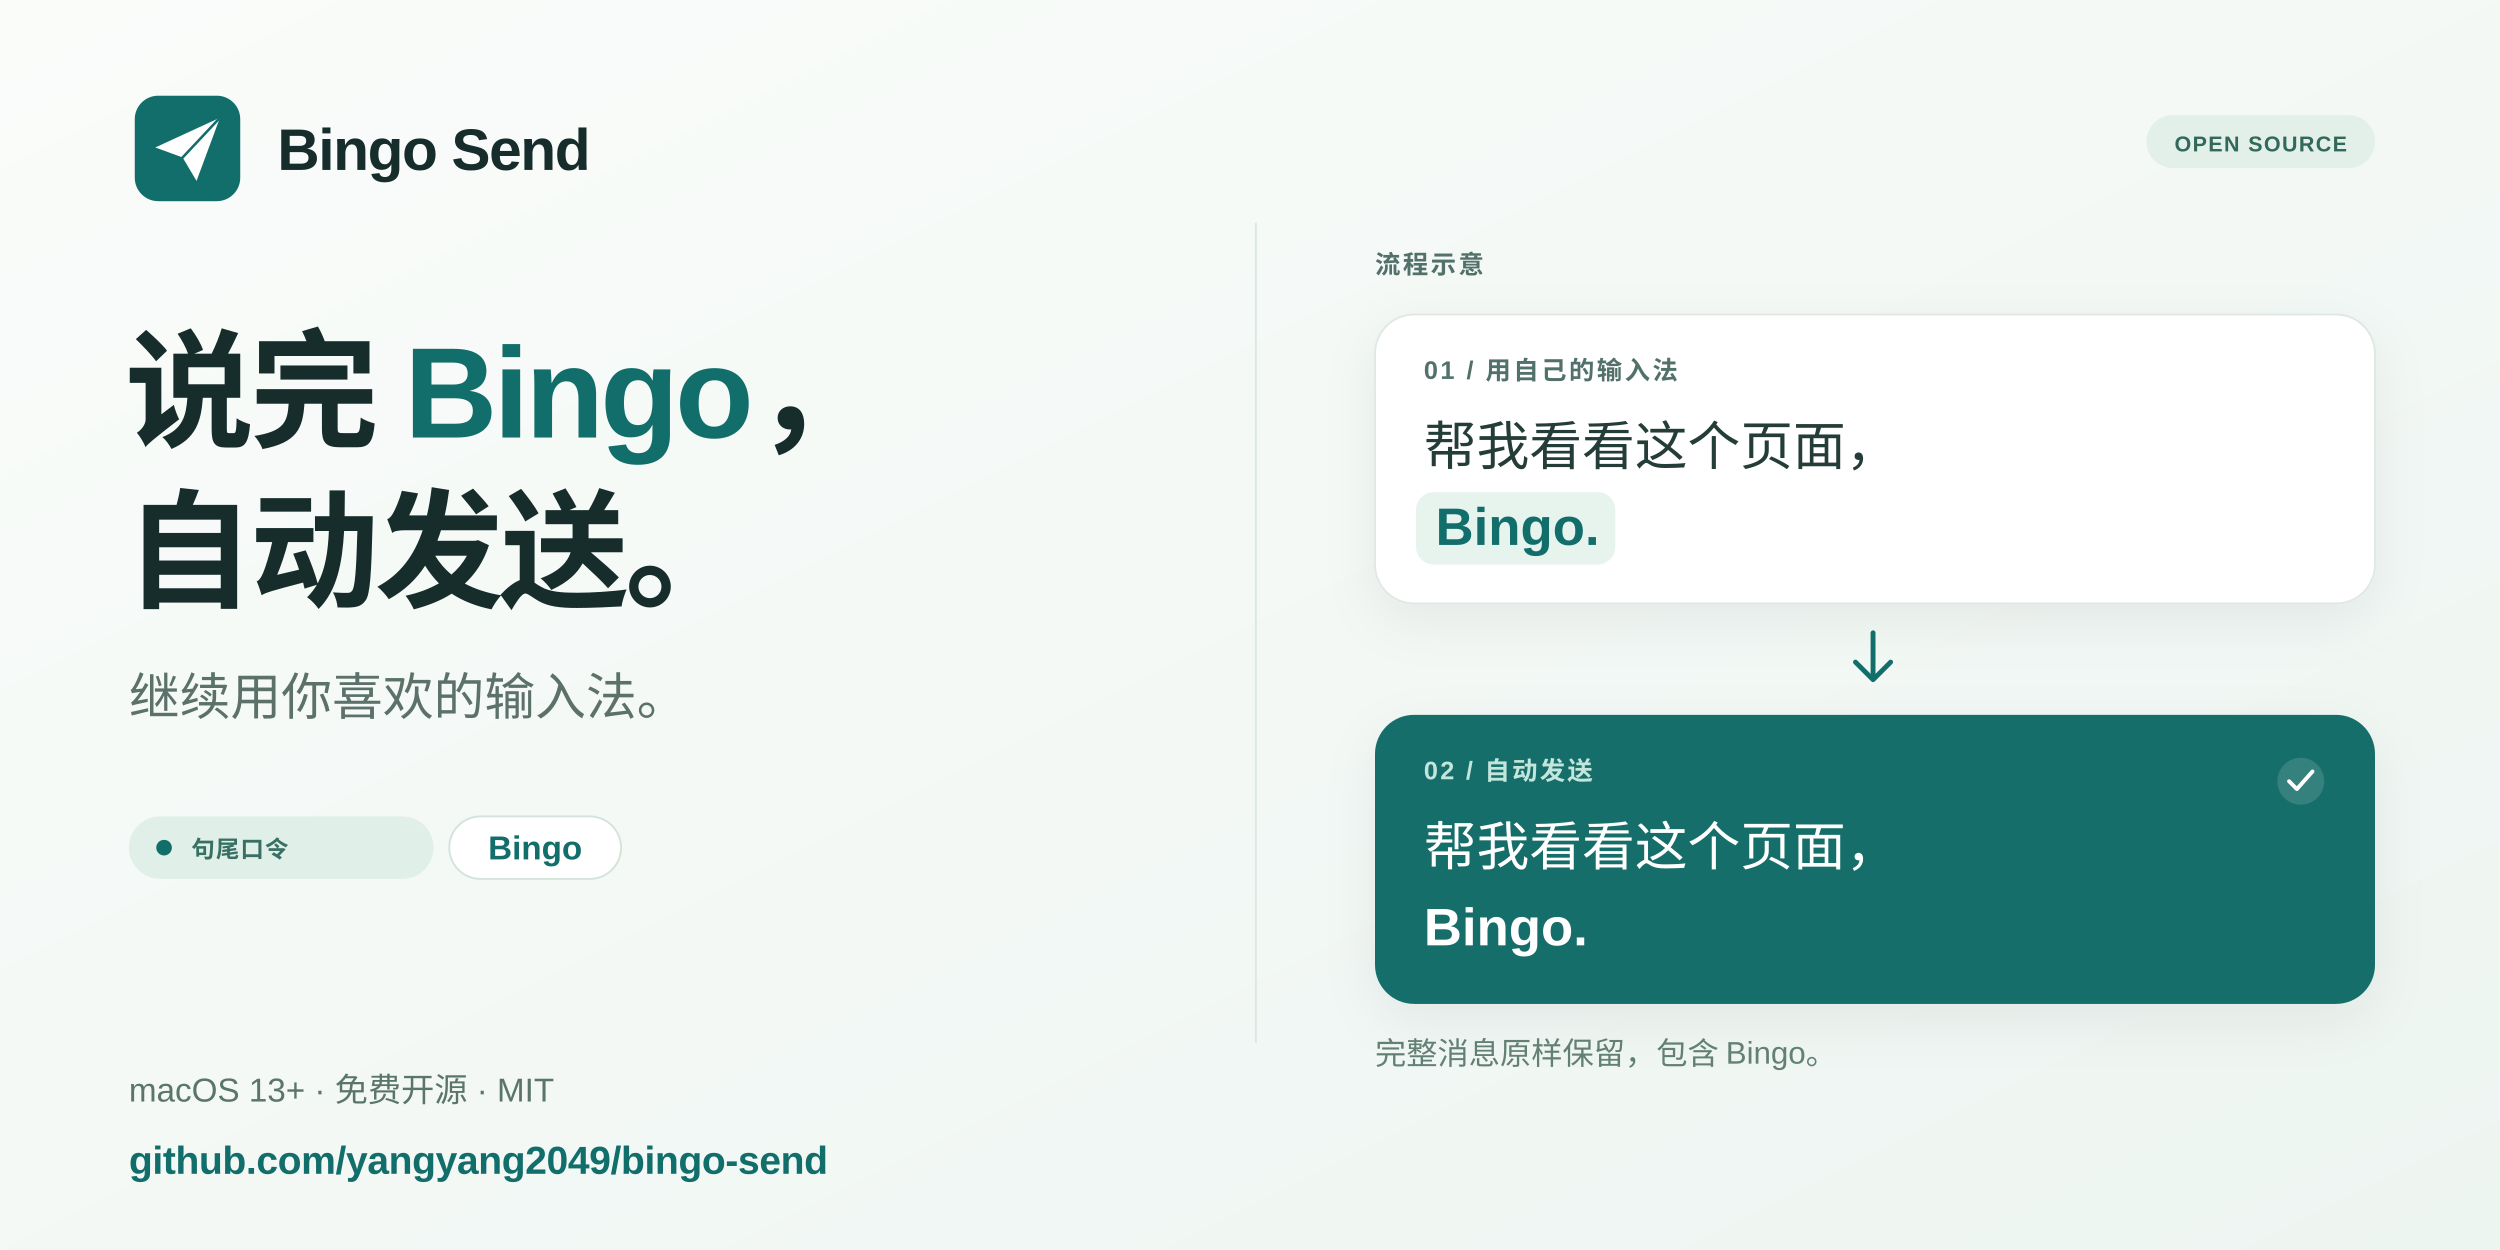
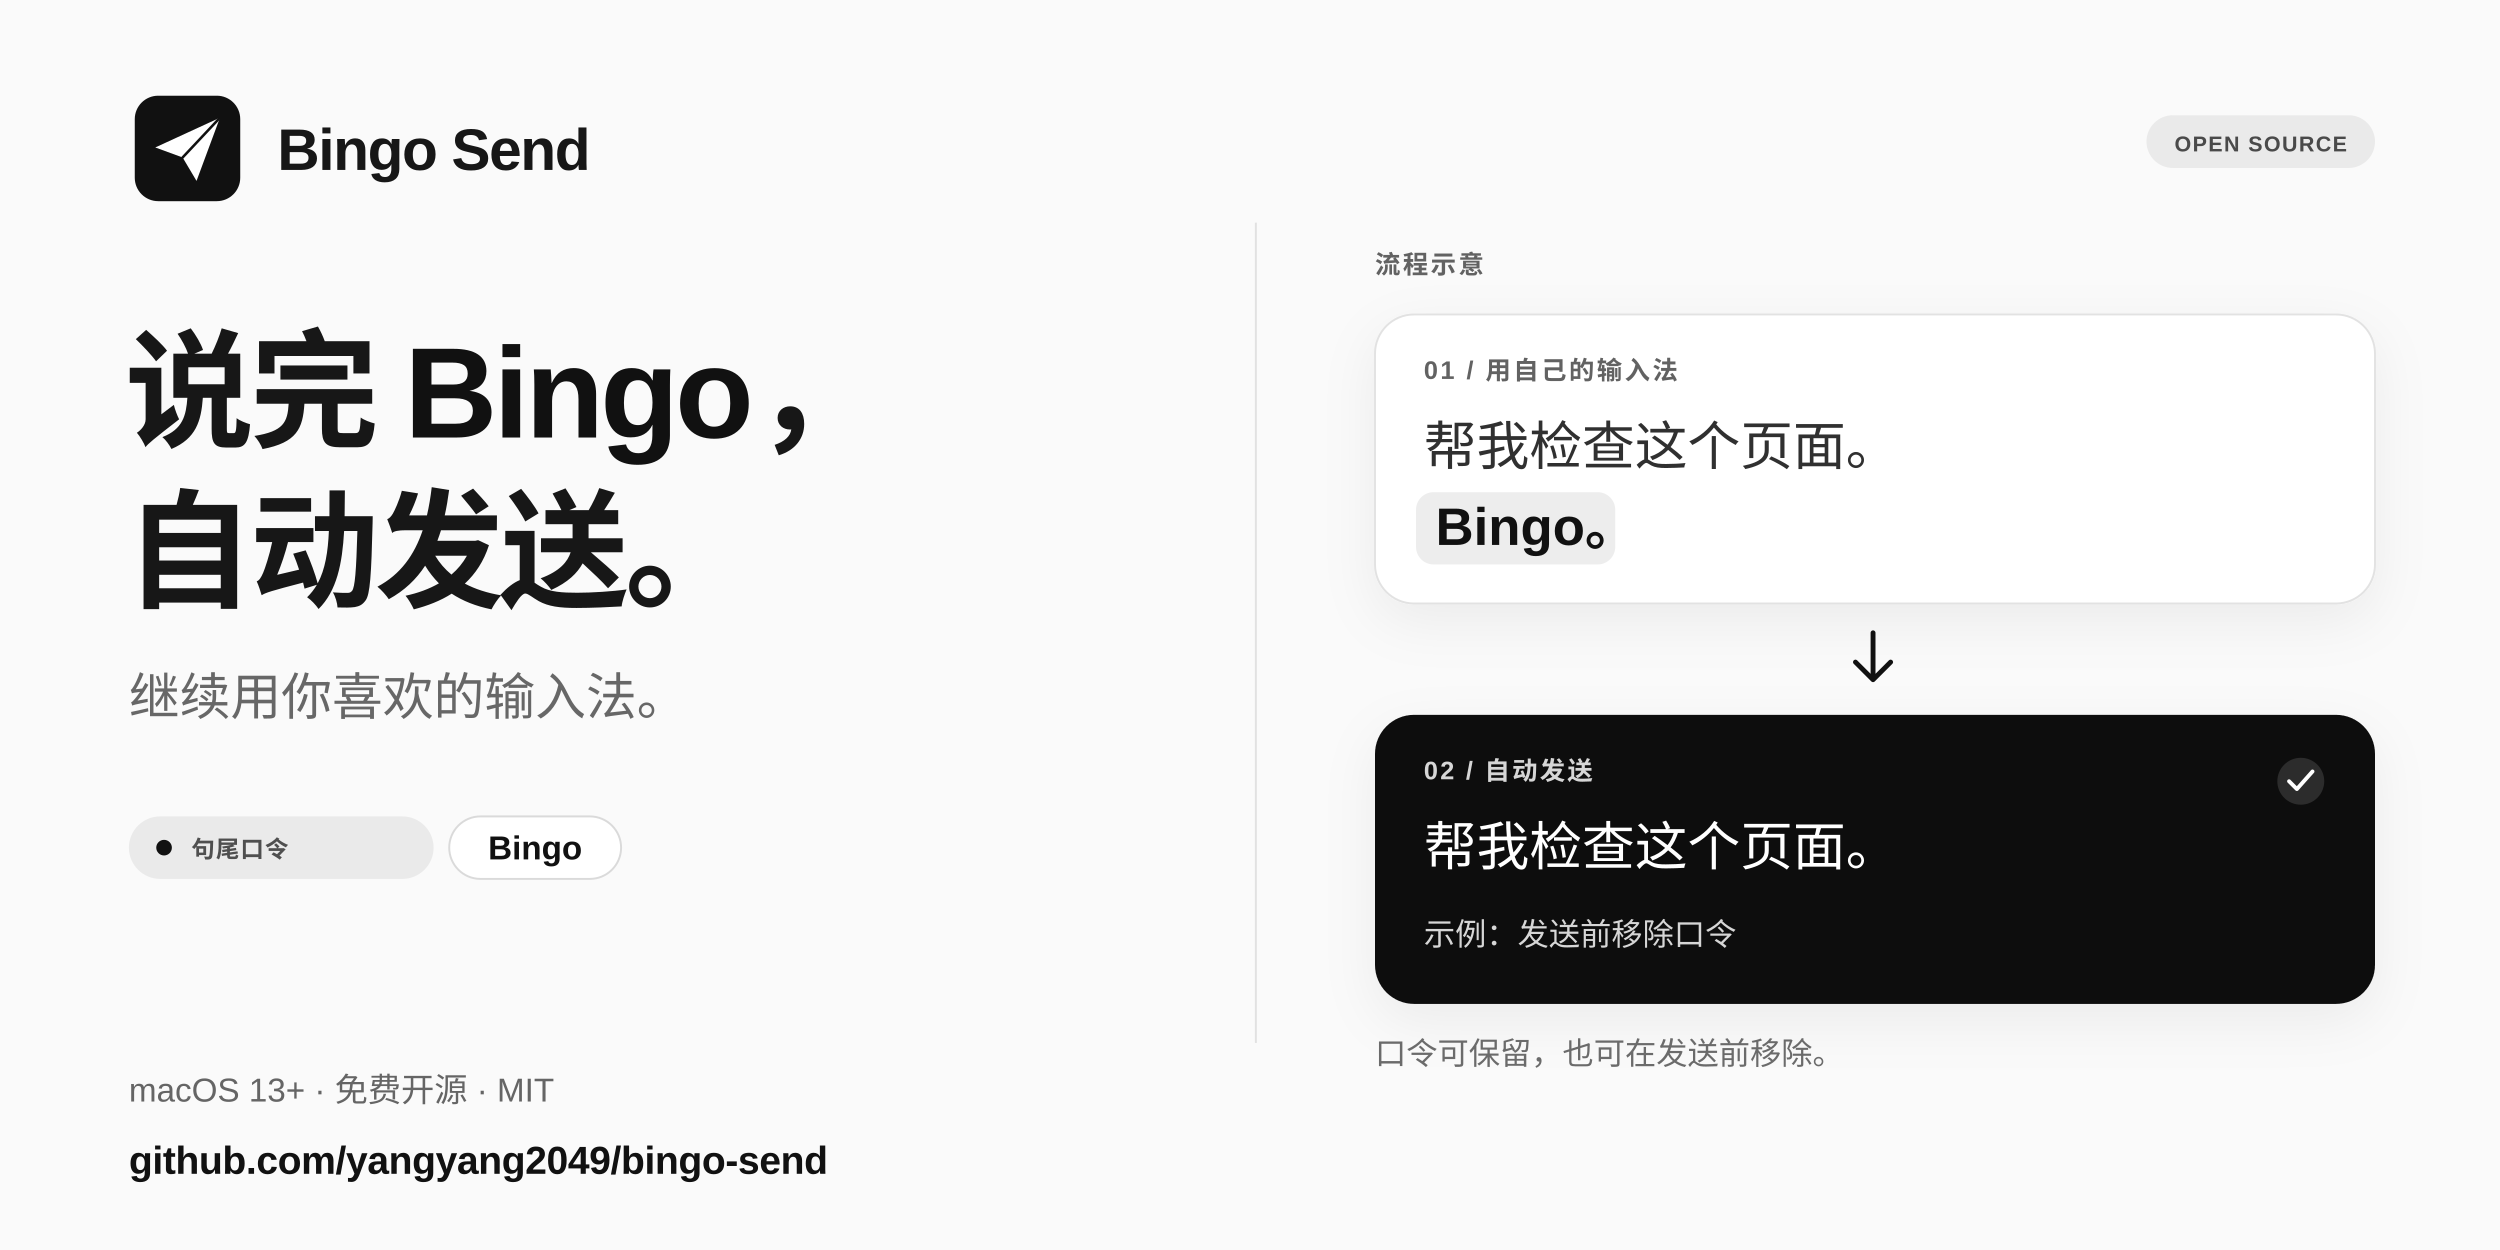
<svg xmlns="http://www.w3.org/2000/svg" width="1280" height="640" viewBox="0 0 1280 640" role="img" aria-labelledby="title desc" xml:lang="zh-CN">
  <defs>
-     <linearGradient id="bg" x1="0" y1="0" x2="1" y2="1">
-       <stop stop-color="#FAFCFA" />
-       <stop offset="1" stop-color="#EDF5F1" />
-     </linearGradient>
    <filter id="shadow" x="-20%" y="-30%" width="140%" height="170%">
-       <feDropShadow dx="0" dy="9" stdDeviation="14" flood-color="#123D35" flood-opacity="0.06" />
+       <feDropShadow dx="0" dy="9" stdDeviation="14" flood-color="#000000" flood-opacity="0.06" />
    </filter>
  </defs>
  <style>
    text { font-family: -apple-system, BlinkMacSystemFont, 'Segoe UI', 'Helvetica Neue', Arial, 'PingFang SC', 'Microsoft YaHei', sans-serif; }
-     .headline { fill:#172D2B; font-size:76px; font-weight:700; letter-spacing:-3px; }
+     .headline { fill:#171717; font-size:76px; font-weight:700; letter-spacing:-3px; }
    .headline.zh { font-size:66px; letter-spacing:-2px; }
-     .label { fill:#52716A; font-size:13px; font-weight:650; letter-spacing:1.25px; }
-     .message { fill:#253D38; font-size:27px; font-weight:500; }
+     .label { fill:#626262; font-size:13px; font-weight:650; letter-spacing:1.25px; }
+     .message { fill:#303030; font-size:27px; font-weight:500; }
  </style>
-   <rect width="1280" height="640" fill="url(#bg)" />
-   <path d="M643 114V534" stroke="#DCE8E1" stroke-width="1" />
+   <rect width="1280" height="640" fill="#FAFAFA" />
+   <path d="M643 114V534" stroke="#E1E1E1" stroke-width="1" />
  <g transform="translate(64 44) scale(.0625)">
-     <rect x="80" y="80" width="864" height="864" rx="192" fill="#126E6B" />
+     <rect x="80" y="80" width="864" height="864" rx="192" fill="#111111" />
    <path d="M248 504L778 260L586 778L472 586Z" fill="white" />
-     <path d="M472 586L778 260" fill="none" stroke="#126E6B" stroke-width="21" stroke-linecap="round" />
+     <path d="M472 586L778 260" fill="none" stroke="#111111" stroke-width="21" stroke-linecap="round" />
  </g>
-   <text x="142" y="87" fill="#172D2B" font-size="30" font-weight="650" letter-spacing="-.7">Bingo Send</text>
-   <rect x="1099" y="59" width="117" height="27" rx="13.5" fill="#E3EFE9" />
-   <text x="1157.5" y="77.5" text-anchor="middle" fill="#32695B" font-size="11" font-weight="650" letter-spacing=".7">OPEN SOURCE</text>
-   <text x="64" y="224" class="headline zh">说完 <tspan fill="#126E6B">Bingo</tspan>，</text>
+   <text x="142" y="87" fill="#171717" font-size="30" font-weight="650" letter-spacing="-.7">Bingo Send</text>
+   <rect x="1099" y="59" width="117" height="27" rx="13.5" fill="#EAEAEA" />
+   <text x="1157.5" y="77.5" text-anchor="middle" fill="#4A4A4A" font-size="11" font-weight="650" letter-spacing=".7">OPEN SOURCE</text>
+   <text x="64" y="224" class="headline zh">说完 <tspan fill="#111111">Bingo</tspan>，</text>
  <text x="64" y="306" class="headline zh">自动发送。</text>
-   <text x="66" y="366" fill="#5B716A" font-size="26" font-weight="400">继续用你喜欢的输入法。</text>
+   <text x="66" y="366" fill="#676767" font-size="26" font-weight="400">继续用你喜欢的输入法。</text>
  <g transform="translate(66 418)">
-     <rect width="156" height="32" rx="16" fill="#E1EFE9" />
-     <circle cx="18" cy="16" r="4" fill="#126E6B" />
-     <text x="32" y="21" fill="#397064" font-size="12" font-weight="650" letter-spacing=".55">句尾口令</text>
-     <rect x="164" width="88" height="32" rx="16" fill="#FFFFFF" stroke="#D4E4DA" />
-     <text x="208" y="22" text-anchor="middle" fill="#126E6B" font-size="17" font-weight="650">Bingo</text>
+     <rect width="156" height="32" rx="16" fill="#EAEAEA" />
+     <circle cx="18" cy="16" r="4" fill="#111111" />
+     <text x="32" y="21" fill="#4F4F4F" font-size="12" font-weight="650" letter-spacing=".55">句尾口令</text>
+     <rect x="164" width="88" height="32" rx="16" fill="#FFFFFF" stroke="#DADADA" />
+     <text x="208" y="22" text-anchor="middle" fill="#111111" font-size="17" font-weight="650">Bingo</text>
  </g>
  <text x="704" y="140" class="label">流程示意</text>
-   <rect x="704" y="161" width="512" height="148" rx="20" fill="#FFFFFF" stroke="#DFE8E2" filter="url(#shadow)" />
+   <rect x="704" y="161" width="512" height="148" rx="20" fill="#FFFFFF" stroke="#E2E2E2" filter="url(#shadow)" />
  <text x="729" y="194" class="label">01  /  用自己的输入法</text>
-   <text x="729" y="238" class="message">帮我看看这个页面，</text>
-   <rect x="725" y="252" width="102" height="37" rx="9" fill="#E7F3ED" />
-   <text x="735" y="279" fill="#126E6B" font-size="27" font-weight="650">Bingo.</text>
-   <path d="M959 324V347M950 339L959 348L968 339" fill="none" stroke="#126E6B" stroke-width="2.5" stroke-linecap="round" stroke-linejoin="round" />
-   <rect x="704" y="366" width="512" height="148" rx="20" fill="#126E6B" filter="url(#shadow)" />
-   <text x="729" y="399" fill="#C2E5DC" font-size="13" font-weight="650" letter-spacing="1.15">02  /  自动发送</text>
-   <text x="729" y="443" fill="#FFFFFF" font-size="27" font-weight="500">帮我看看这个页面，</text>
-   <text x="729" y="484" fill="#FFFFFF" font-size="27" font-weight="650">Bingo.</text>
+   <text x="729" y="238" class="message">帮我检查这个页面。</text>
+   <rect x="725" y="252" width="102" height="37" rx="9" fill="#EDEDED" />
+   <text x="735" y="279" fill="#111111" font-size="27" font-weight="650">Bingo。</text>
+   <path d="M959 324V347M950 339L959 348L968 339" fill="none" stroke="#111111" stroke-width="2.5" stroke-linecap="round" stroke-linejoin="round" />
+   <rect x="704" y="366" width="512" height="148" rx="20" fill="#111111" filter="url(#shadow)" />
+   <text x="729" y="399" fill="#D6D6D6" font-size="13" font-weight="650" letter-spacing="1.15">02  /  自动发送</text>
+   <text x="729" y="443" fill="#FFFFFF" font-size="27" font-weight="500">帮我检查这个页面。</text>
+   <text x="729" y="484" fill="#D6D6D6" font-size="16" font-weight="400">示例：发送前移除口令</text>
  <circle cx="1178" cy="400" r="12" fill="#FFFFFF" fill-opacity=".13" />
  <path d="M1172 400L1176 404L1184 395" fill="none" stroke="#FFFFFF" stroke-width="2" stroke-linecap="round" stroke-linejoin="round" />
-   <text x="704" y="545" fill="#638075" font-size="16">完整消息原样保留，包含 Bingo。</text>
-   <text x="66" y="564" fill="#5A756B" font-size="17" font-weight="500">macOS 13+ · 免费开源 · MIT</text>
-   <text x="66" y="601" fill="#126E6B" font-size="20" font-weight="600" letter-spacing="-.2">github.com/yangyang2049/bingo-send</text>
+   <text x="704" y="545" fill="#6B6B6B" font-size="16">口令可保留，也可在发送前移除。</text>
+   <text x="66" y="564" fill="#656565" font-size="17" font-weight="500">macOS 13+ · 免费开源 · MIT</text>
+   <text x="66" y="601" fill="#111111" font-size="20" font-weight="600" letter-spacing="-.2">github.com/yangyang2049/bingo-send</text>
</svg>
